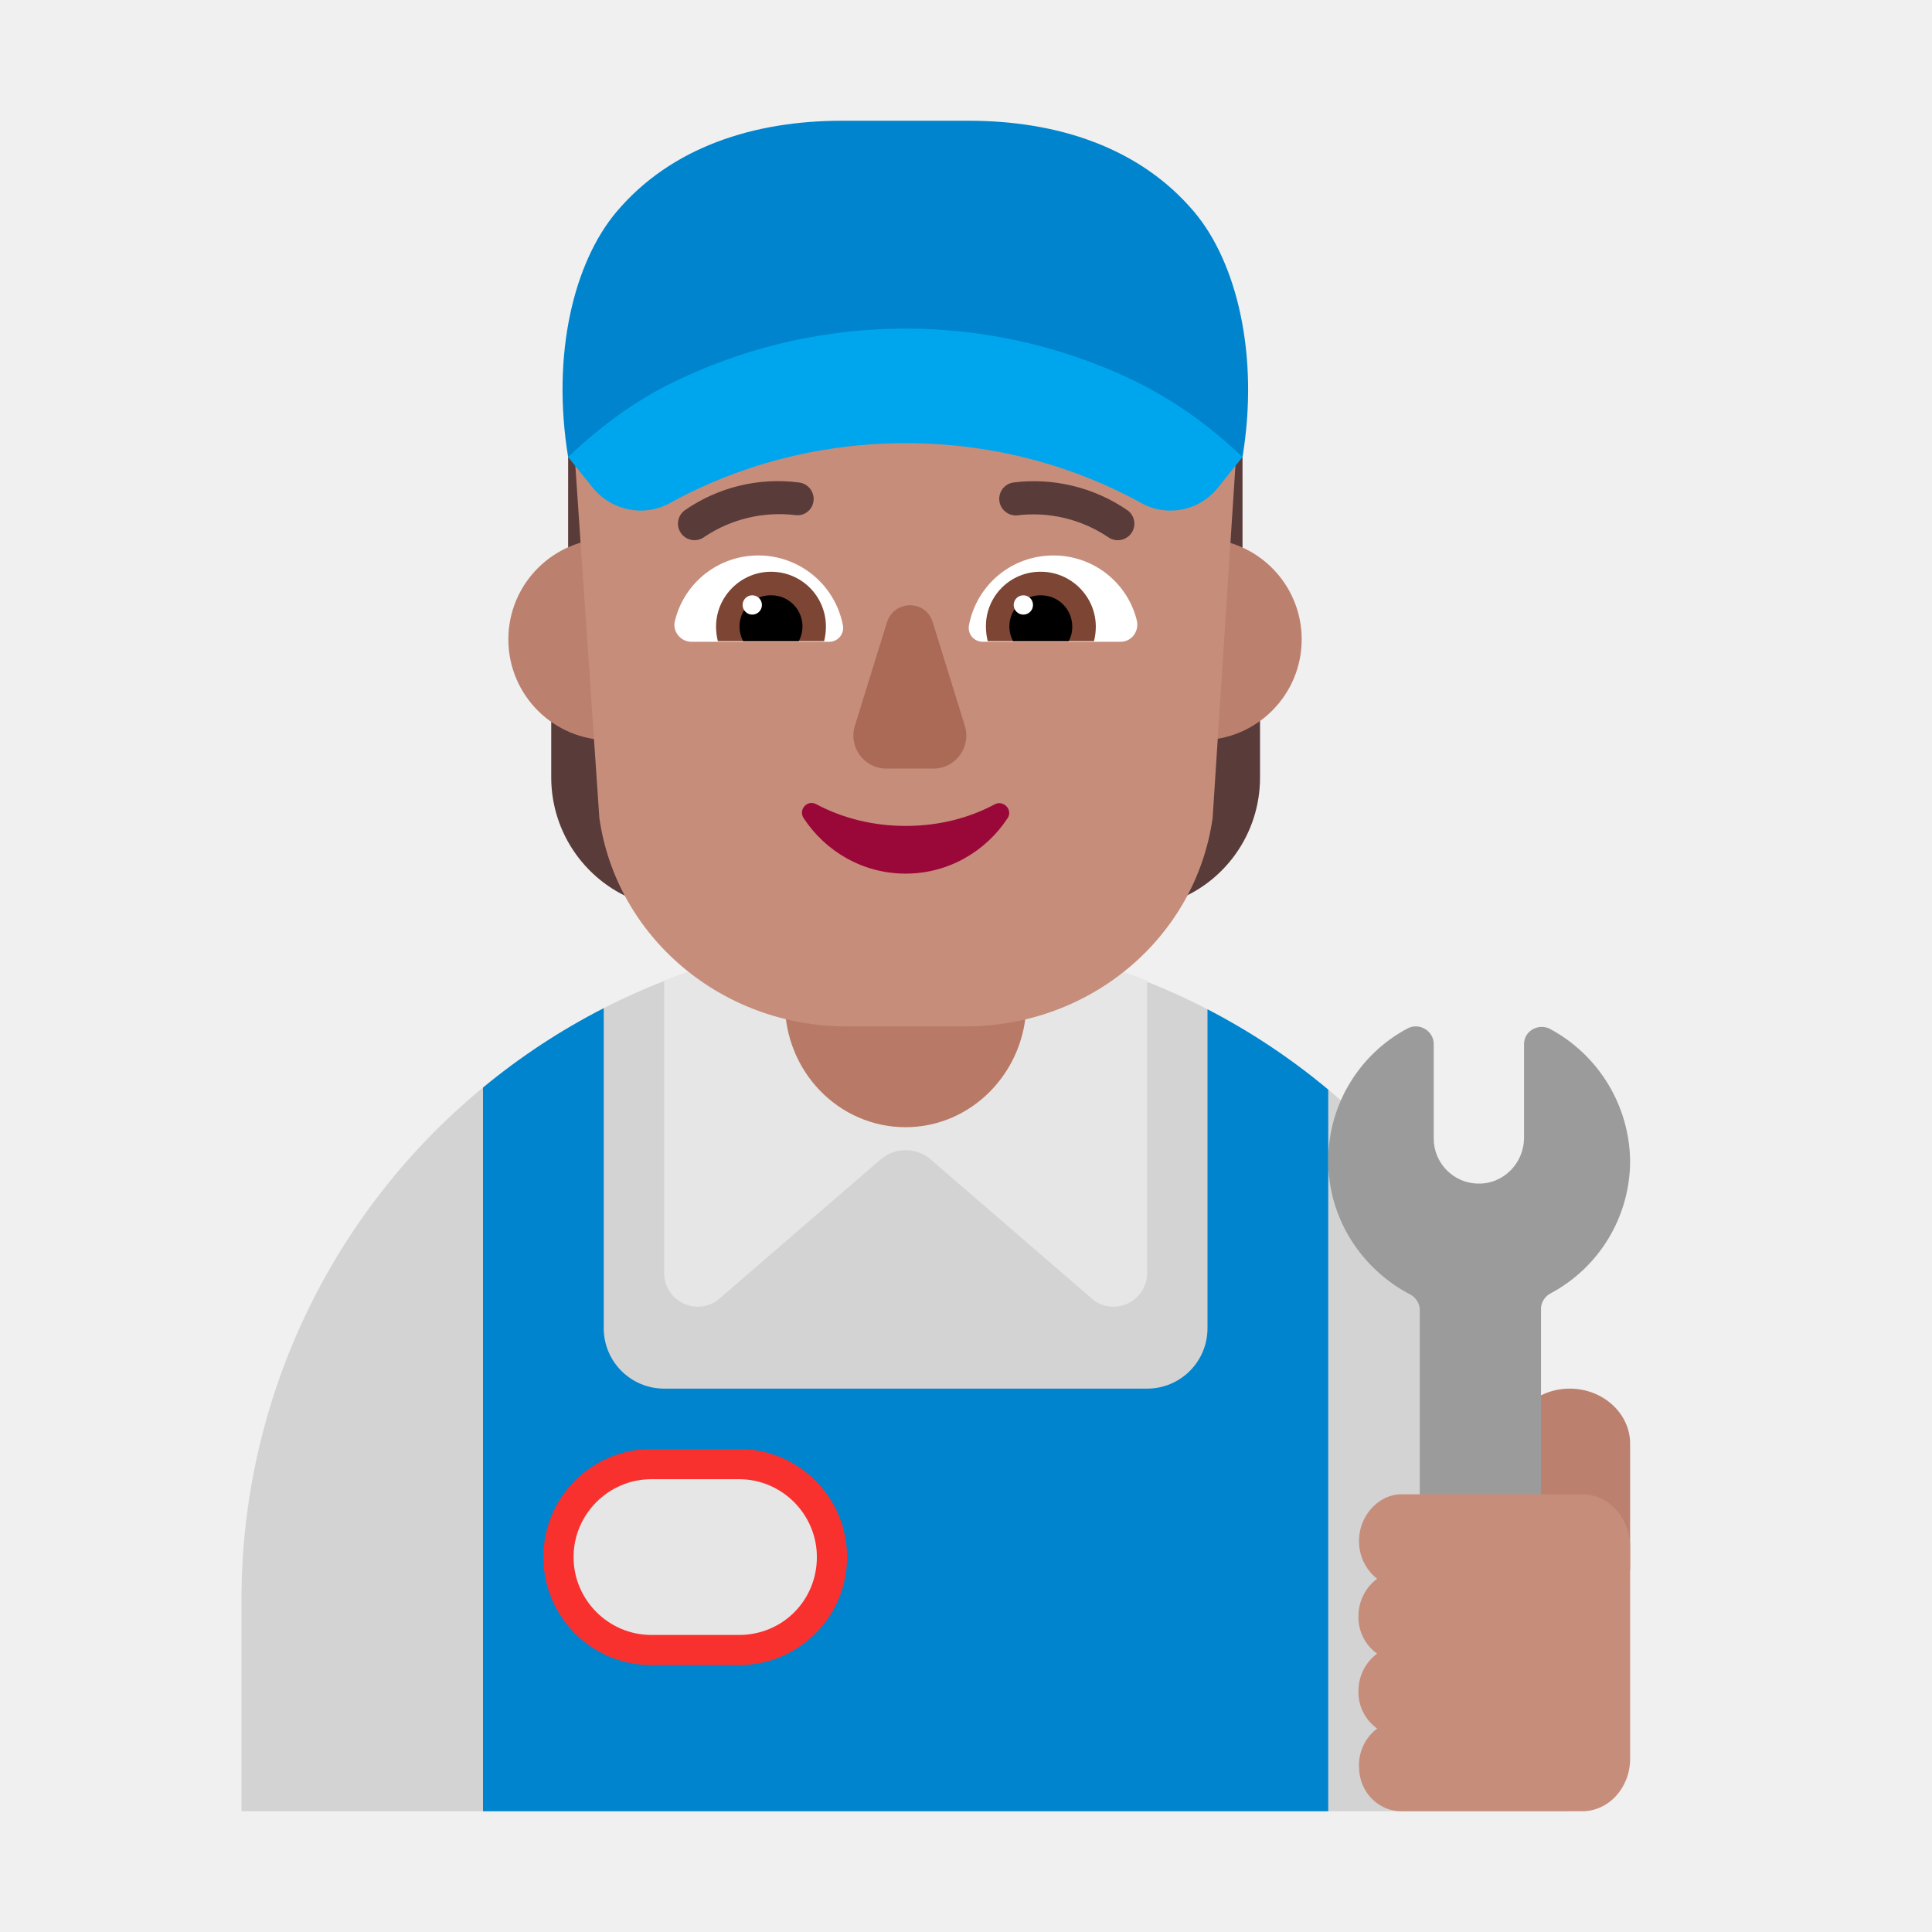
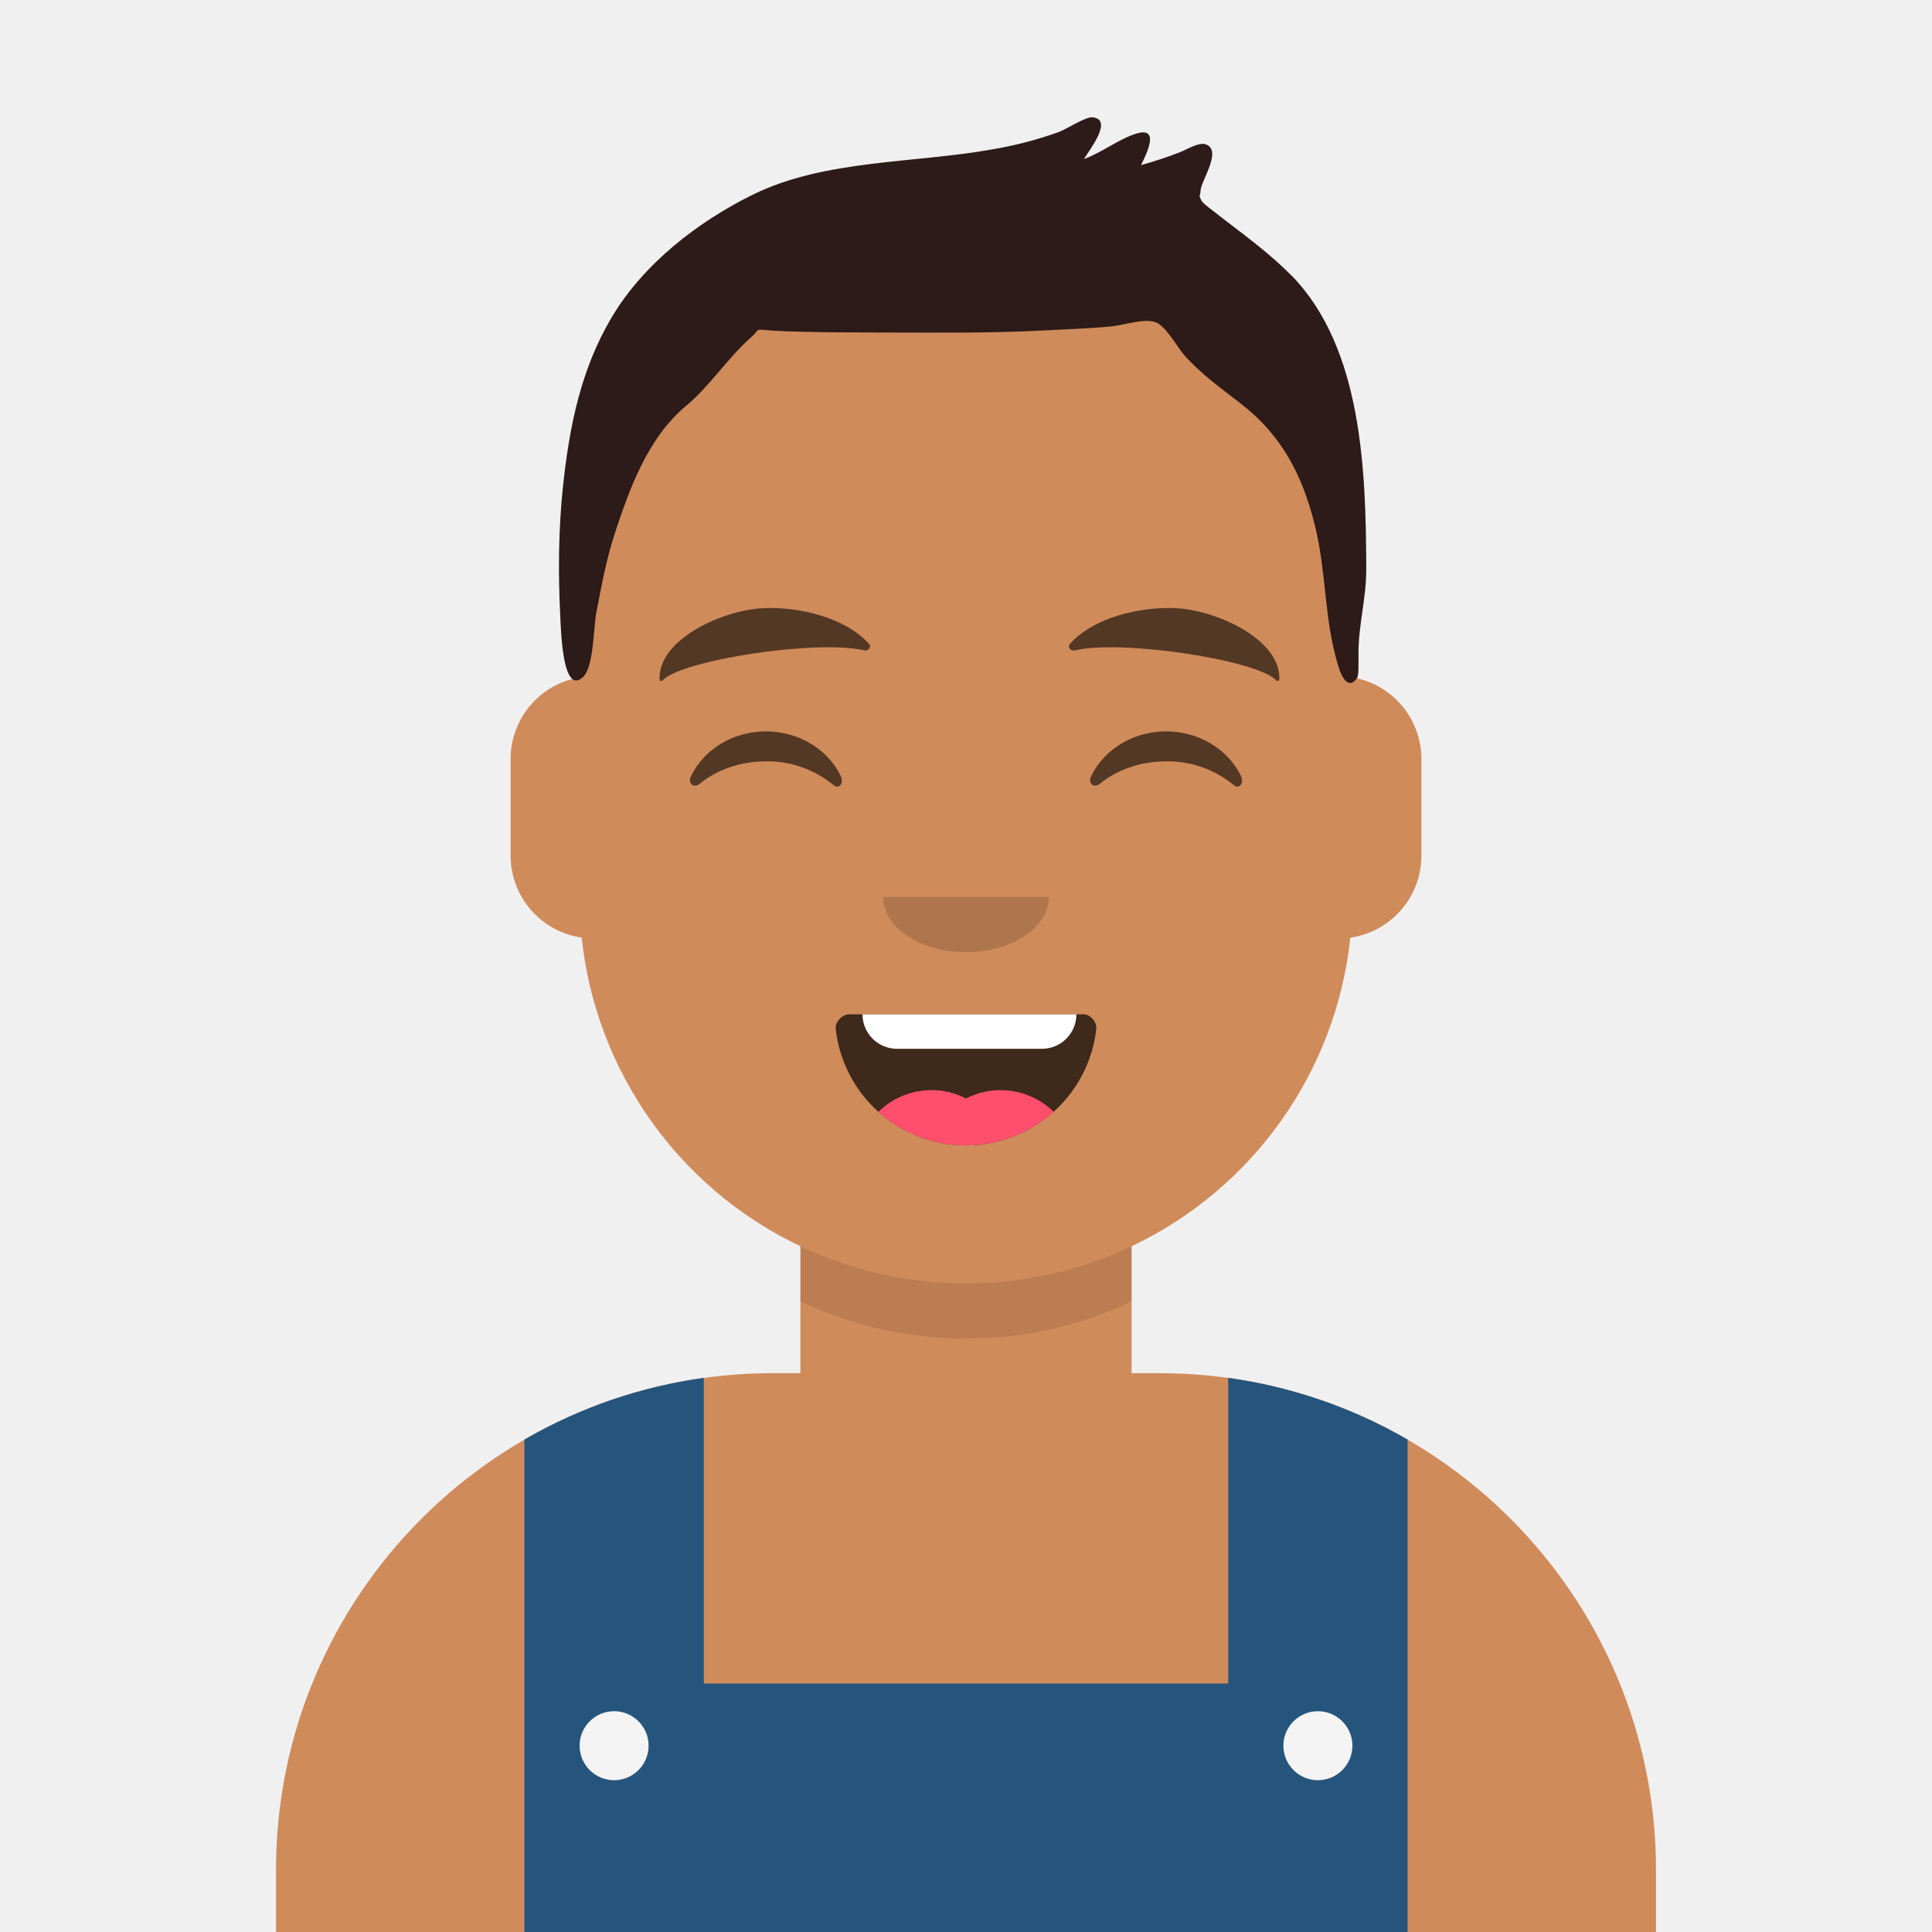
- <svg xmlns="http://www.w3.org/2000/svg" viewBox="0 0 32 32" width="128" height="128">
-   <g fill="none">
-     <path fill="#d3d3d3" d="M4 26.5V30h21.984v-3.434A11.07 11.07 0 0 0 22 18.047L21 18l-1-1.283a10.86 10.86 0 0 0-5.008-1.217c-1.797 0-3.494.432-4.992 1.198L9 18l-1 .013A10.98 10.98 0 0 0 4 26.5" />
-     <path fill="#0084ce" d="M10 16.698c-.716.366-1.386.808-2 1.315V30h14V18.047a11 11 0 0 0-2-1.33V22a1 1 0 0 1-1 1h-8a1 1 0 0 1-1-1z" />
-     <path fill="#e6e6e6" d="m11.88 21.54l2.71-2.34c.24-.2.58-.2.82 0l2.71 2.34c.37.26.88 0 .88-.46v-4.84c-1.24-.48-2.59-.75-4-.75s-2.76.27-4 .75v4.84c0 .46.51.72.88.46" />
-     <path fill="#f8312f" d="M12.24 24h-1.45C9.8 24 9 24.8 9 25.79s.8 1.79 1.79 1.79h1.45c.99 0 1.79-.8 1.79-1.79S13.23 24 12.24 24" />
-     <path fill="#e6e6e6" d="M12.24 27.08h-1.45c-.71 0-1.29-.58-1.29-1.29s.58-1.29 1.29-1.29h1.45c.71 0 1.29.58 1.29 1.29c0 .72-.57 1.29-1.29 1.29" />
-     <path fill="#b87a66" d="M15 18.67c-1.107 0-2-.92-2-2.06v-2.56c0-1.13.893-2.05 2-2.05s2 .92 2 2.06v2.56c-.01 1.13-.903 2.05-2 2.05" />
-     <path fill="#593b39" d="M9.41 7.57h2.39v1.765q.345-.1.69-.205v6.46l-1.89-.65a2.185 2.185 0 0 1-1.47-2.06v-2.84l.28-.07zm8.78 0h2.39v2.42l.29.08v2.81c0 .93-.59 1.76-1.47 2.06l-1.89.65v-6.5q.34.097.68.198z" />
-     <path fill="#bb806e" d="M11.76 10.59a1.67 1.67 0 1 1-3.34 0a1.67 1.67 0 0 1 3.34 0m9.8 0a1.67 1.67 0 1 1-3.34 0a1.67 1.67 0 0 1 3.34 0" />
-     <path fill="#c68d7b" d="M16.171 3H13.83c-2.623 0-4.6 2.118-4.299 4.737l.396 5.81c.281 1.978 2.03 3.453 4.09 3.453h1.978c2.072 0 3.81-1.475 4.09-3.452l.376-5.811C20.814 5.228 18.794 3 16.17 3" />
-     <path fill="#fff" d="M11.18 10.28c.15-.62.71-1.08 1.38-1.08c.69 0 1.27.49 1.4 1.15a.23.23 0 0 1-.23.28h-2.28c-.18 0-.32-.18-.27-.35m7.65 0c-.15-.62-.71-1.08-1.38-1.08c-.7 0-1.27.49-1.4 1.15c-.03.15.08.28.23.28h2.28c.18 0 .31-.17.27-.35" />
-     <path fill="#7d4533" d="M11.86 10.38c0-.5.41-.91.91-.91c.51 0 .91.41.91.91q0 .12-.03.24h-1.76a1 1 0 0 1-.03-.24m6.29 0c0-.5-.41-.91-.91-.91a.9.9 0 0 0-.91.91q0 .12.03.24h1.76q.03-.12.03-.24" />
-     <path fill="#000" d="M12.77 9.86a.516.516 0 0 1 .46.76h-.92a.516.516 0 0 1 .46-.76m4.47 0a.516.516 0 0 0-.46.76h.92q.06-.105.06-.24c0-.29-.23-.52-.52-.52" />
-     <path fill="#fff" d="M12.62 10.02a.16.16 0 1 1-.32 0a.16.16 0 0 1 .32 0m4.49 0a.16.16 0 1 1-.32 0a.16.16 0 0 1 .32 0" />
-     <path fill="#593b39" d="M11.345 8.897a.274.274 0 0 0 .33-.01a2.23 2.23 0 0 1 1.5-.355a.267.267 0 0 0 .3-.24a.274.274 0 0 0-.24-.3a2.7 2.7 0 0 0-1.9.465a.274.274 0 0 0 .01.44m7.001-.006a.275.275 0 0 0 .327.006a.273.273 0 0 0 .01-.439a2.73 2.73 0 0 0-1.9-.466a.274.274 0 0 0 .063.544a2.22 2.22 0 0 1 1.5.355" />
-     <path fill="#ab6a55" d="m14.69 10.31l-.53 1.71c-.11.35.15.71.52.71h.78c.37 0 .63-.36.52-.71l-.53-1.71c-.11-.38-.64-.38-.76 0" />
-     <path fill="#990838" d="M15 13.68c-.54 0-1.05-.13-1.48-.36c-.15-.08-.3.09-.21.23c.36.55.98.92 1.69.92s1.33-.37 1.69-.92c.09-.14-.07-.3-.21-.23c-.43.23-.93.36-1.48.36" />
-     <path fill="#0084ce" d="M19.78 3.51C18.87 2.43 17.49 2 16.05 2h-2.11c-1.44 0-2.82.43-3.73 1.51c-.7.83-1.08 2.35-.8 4.06l.07-.01c.04-.03.08-.06.12-.08c1.05-.67 2.28-1.08 3.5-1.29c.63-.11 1.27-.17 1.9-.18c.63.01 1.27.08 1.9.18c1.22.21 2.45.62 3.5 1.29c.04.03.08.05.11.08l.07.01c.28-1.7-.1-3.23-.8-4.06" />
-     <path fill="#00a6ed" d="M11.3 6.26c-.68.31-1.29.74-1.89 1.31l.41.51c.31.38.85.49 1.28.25c.76-.42 2.11-.99 3.9-.99s3.14.57 3.9.99a1 1 0 0 0 1.27-.25l.41-.51c-.6-.57-1.21-.99-1.89-1.31a8.76 8.76 0 0 0-7.39 0" />
-     <path fill="#bb806e" d="M26 23c.55 0 1 .41 1 .912V26h-2v-2.088c.01-.502.45-.912 1-.912" />
-     <path fill="#9b9b9b" d="M25.675 17.043c-.191-.1-.432.03-.432.25v1.551c0 .42-.341.77-.763.76a.746.746 0 0 1-.733-.75v-1.561c0-.22-.24-.36-.432-.26A2.48 2.48 0 0 0 22 19.204c-.01.97.552 1.821 1.366 2.241c.09.05.15.15.15.25V28a1.005 1.005 0 0 0 2.008.001v-6.324c0-.1.06-.2.15-.25A2.49 2.49 0 0 0 27 19.224a2.52 2.52 0 0 0-1.325-2.181" />
-     <path fill="#c68d7b" d="M22.51 25.5c.008-.4.327-.75.7-.75h2.997c.438 0 .793.39.793.87v3.51c0 .48-.355.87-.793.87H23.21c-.373 0-.692-.31-.7-.72a.76.76 0 0 1 .3-.65a.74.74 0 0 1-.31-.62c0-.26.128-.49.31-.62a.74.74 0 0 1-.31-.62c0-.26.128-.49.31-.62a.79.79 0 0 1-.3-.65" />
+ <svg xmlns="http://www.w3.org/2000/svg" width="128" height="128" viewBox="0 0 280 280" fill="none" shape-rendering="auto">
+   <mask id="viewboxMask">
+     <rect width="280" height="280" rx="0" ry="0" x="0" y="0" fill="#fff" />
+   </mask>
+   <g mask="url(#viewboxMask)">
+     <g transform="translate(8)">
+       <path d="M132 36a56 56 0 0 0-56 56v6.17A12 12 0 0 0 66 110v14a12 12 0 0 0 10.3 11.88 56.04 56.04 0 0 0 31.7 44.73v18.4h-4a72 72 0 0 0-72 72v9h200v-9a72 72 0 0 0-72-72h-4v-18.39a56.04 56.04 0 0 0 31.7-44.73A12 12 0 0 0 198 124v-14a12 12 0 0 0-10-11.83V92a56 56 0 0 0-56-56Z" fill="#d08b5b" />
+       <path d="M108 180.61v8a55.79 55.79 0 0 0 24 5.39c8.59 0 16.73-1.93 24-5.39v-8a55.79 55.79 0 0 1-24 5.39 55.79 55.79 0 0 1-24-5.39Z" fill="#000" fill-opacity=".1" />
+       <g transform="translate(0 170)">
+         <path d="M196 38.63V110H68V38.63a71.52 71.52 0 0 1 26-8.94v44.3h76V29.69a71.52 71.52 0 0 1 26 8.94Z" fill="#25557c" />
+         <path d="M86 83a5 5 0 1 1-10 0 5 5 0 0 1 10 0ZM188 83a5 5 0 1 1-10 0 5 5 0 0 1 10 0Z" fill="#F4F4F4" />
+       </g>
+       <g transform="translate(78 134)">
+         <path fill-rule="evenodd" clip-rule="evenodd" d="M35.12 15.13a19 19 0 0 0 37.77-.09c.08-.77-.77-2.04-1.85-2.04H37.1C36 13 35 14.18 35.12 15.13Z" fill="#000" fill-opacity=".7" />
+         <path d="M70 13H39a5 5 0 0 0 5 5h21a5 5 0 0 0 5-5Z" fill="#fff" />
+         <path d="M66.7 27.14A10.96 10.96 0 0 0 54 25.2a10.95 10.95 0 0 0-12.7 1.94A18.93 18.93 0 0 0 54 32c4.88 0 9.33-1.84 12.7-4.86Z" fill="#FF4F6D" />
+       </g>
+       <g transform="translate(104 122)">
+         <path fill-rule="evenodd" clip-rule="evenodd" d="M16 8c0 4.42 5.37 8 12 8s12-3.58 12-8" fill="#000" fill-opacity=".16" />
+       </g>
+       <g transform="translate(76 90)">
+         <path d="M16.16 22.45c1.85-3.8 6-6.45 10.84-6.45 4.81 0 8.96 2.63 10.82 6.4.55 1.13-.24 2.05-1.03 1.37a15.05 15.05 0 0 0-9.8-3.43c-3.73 0-7.12 1.24-9.55 3.23-.9.73-1.82-.01-1.28-1.12ZM74.16 22.45c1.85-3.8 6-6.45 10.84-6.45 4.81 0 8.96 2.63 10.82 6.4.55 1.13-.24 2.05-1.03 1.37a15.05 15.05 0 0 0-9.8-3.43c-3.74 0-7.13 1.24-9.56 3.23-.9.73-1.82-.01-1.28-1.12Z" fill-rule="evenodd" clip-rule="evenodd" fill="#000" fill-opacity=".6" />
+       </g>
+       <g transform="translate(76 82)">
+         <path d="M26.55 6.15c-5.8.27-15.2 4.49-14.96 10.34.01.18.3.27.43.12 2.76-2.96 22.32-5.95 29.2-4.36.64.14 1.12-.48.72-.93-3.43-3.85-10.2-5.43-15.4-5.18ZM86.45 6.15c5.8.27 15.2 4.49 14.96 10.34-.01.18-.3.27-.43.12-2.76-2.96-22.32-5.95-29.2-4.36-.64.14-1.12-.48-.72-.93 3.43-3.85 10.2-5.43 15.4-5.18Z" fill-rule="evenodd" clip-rule="evenodd" fill="#000" fill-opacity=".6" />
+       </g>
+       <g transform="translate(-1)">
+         <path fill-rule="evenodd" clip-rule="evenodd" d="M180.15 39.92c-2.76-2.82-5.96-5.21-9.08-7.61-.69-.53-1.39-1.05-2.06-1.6-.15-.12-1.72-1.24-1.9-1.66-.45-.99-.19-.22-.12-1.4.08-1.5 3.13-5.73.85-6.7-1-.43-2.8.7-3.75 1.08a59.56 59.56 0 0 1-5.73 1.9c.93-1.85 2.7-5.57-.63-4.58-2.6.78-5.03 2.77-7.64 3.7.86-1.4 4.32-5.8 1.2-6.05-.98-.07-3.8 1.75-4.86 2.14a55.81 55.81 0 0 1-9.63 2.51c-11.2 2.02-24.3 1.45-34.65 6.54-8 3.93-15.88 10.03-20.5 17.8-4.44 7.48-6.1 15.67-7.03 24.25-.69 6.3-.74 12.8-.42 19.12.1 2.07.34 11.61 3.34 8.72 1.5-1.44 1.49-7.25 1.87-9.22.75-3.91 1.47-7.85 2.72-11.64 2.2-6.68 4.81-13.8 10.3-18.4 3.53-2.94 6.01-6.93 9.39-9.9 1.51-1.35.36-1.2 2.8-1.03 1.63.12 3.28.16 4.92.2 3.8.1 7.6.08 11.4.1 7.64 0 15.25.12 22.89-.28 3.4-.18 6.8-.28 10.18-.6 1.9-.17 5.25-1.38 6.8-.45 1.43.84 2.91 3.61 3.94 4.75 2.41 2.67 5.3 4.72 8.12 6.92 5.9 4.57 8.87 10.33 10.66 17.48 1.79 7.13 1.29 13.75 3.5 20.76.38 1.24 1.4 3.36 2.67 1.46.24-.36.18-2.3.18-3.42 0-4.52 1.14-7.91 1.13-12.46-.06-13.83-.5-31.87-10.85-42.44Z" fill="#2c1b18" />
+       </g>
+       <g transform="translate(49 72)" />
+       <g transform="translate(62 42)" />
+     </g>
  </g>
</svg>
